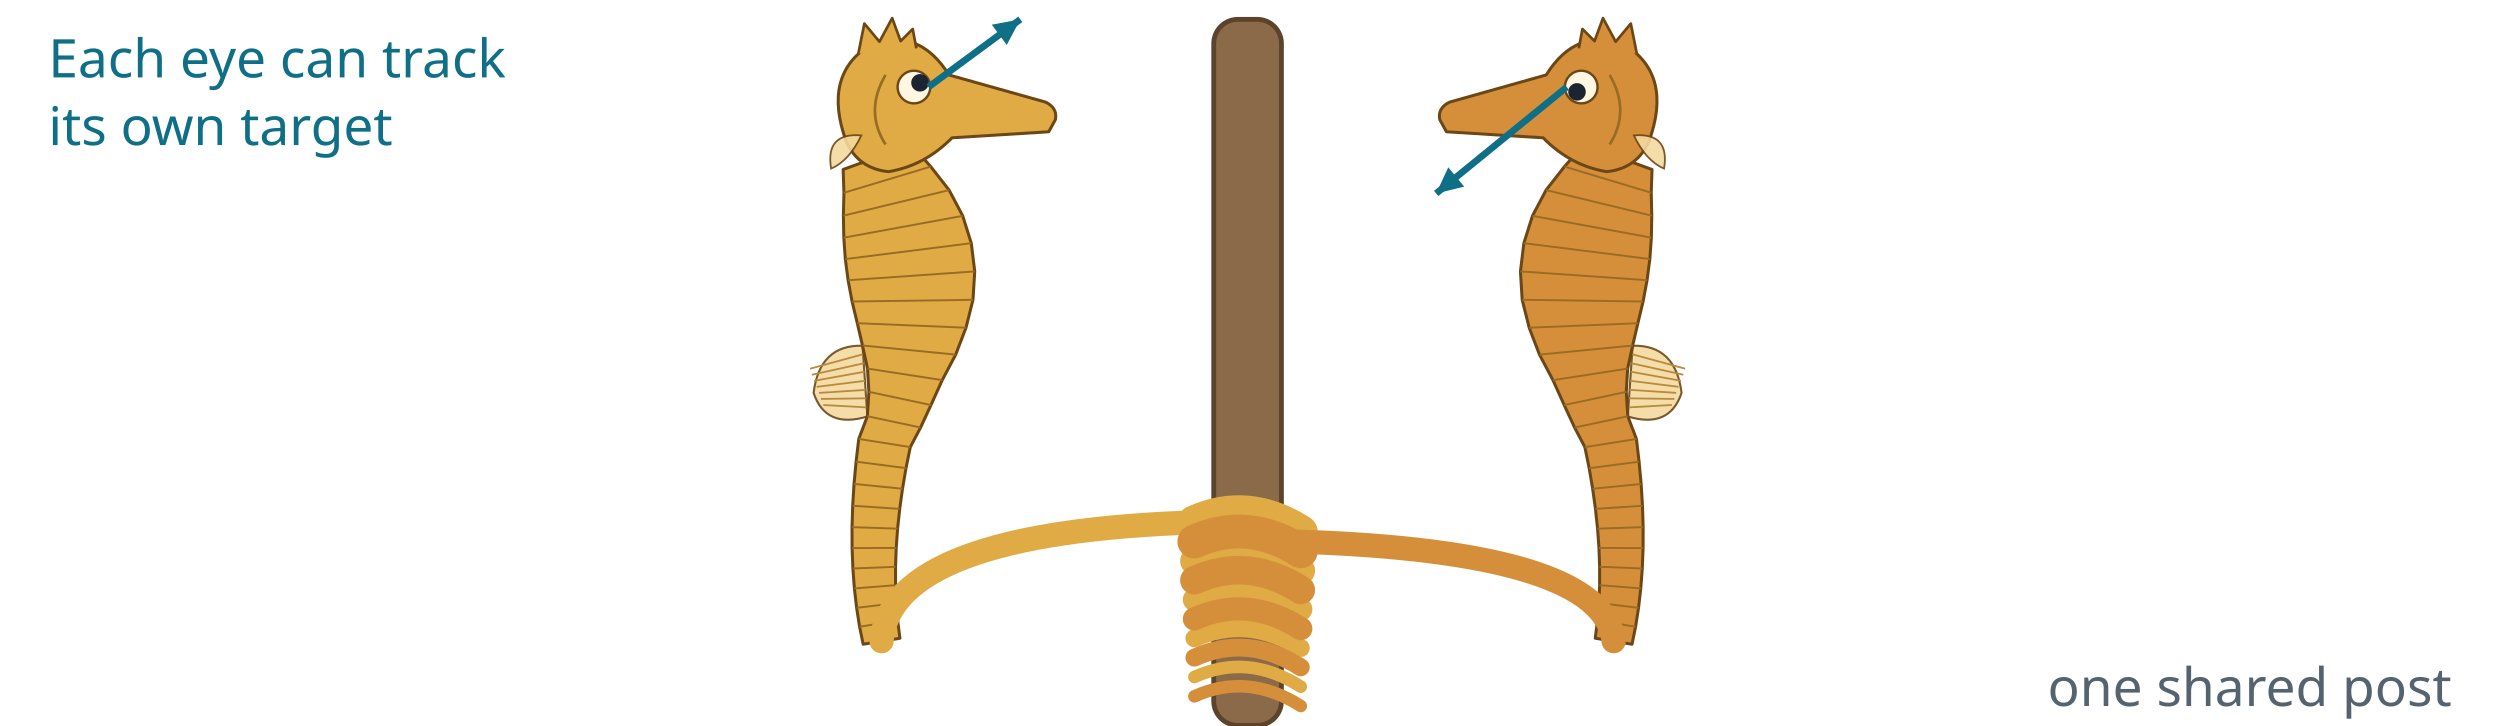
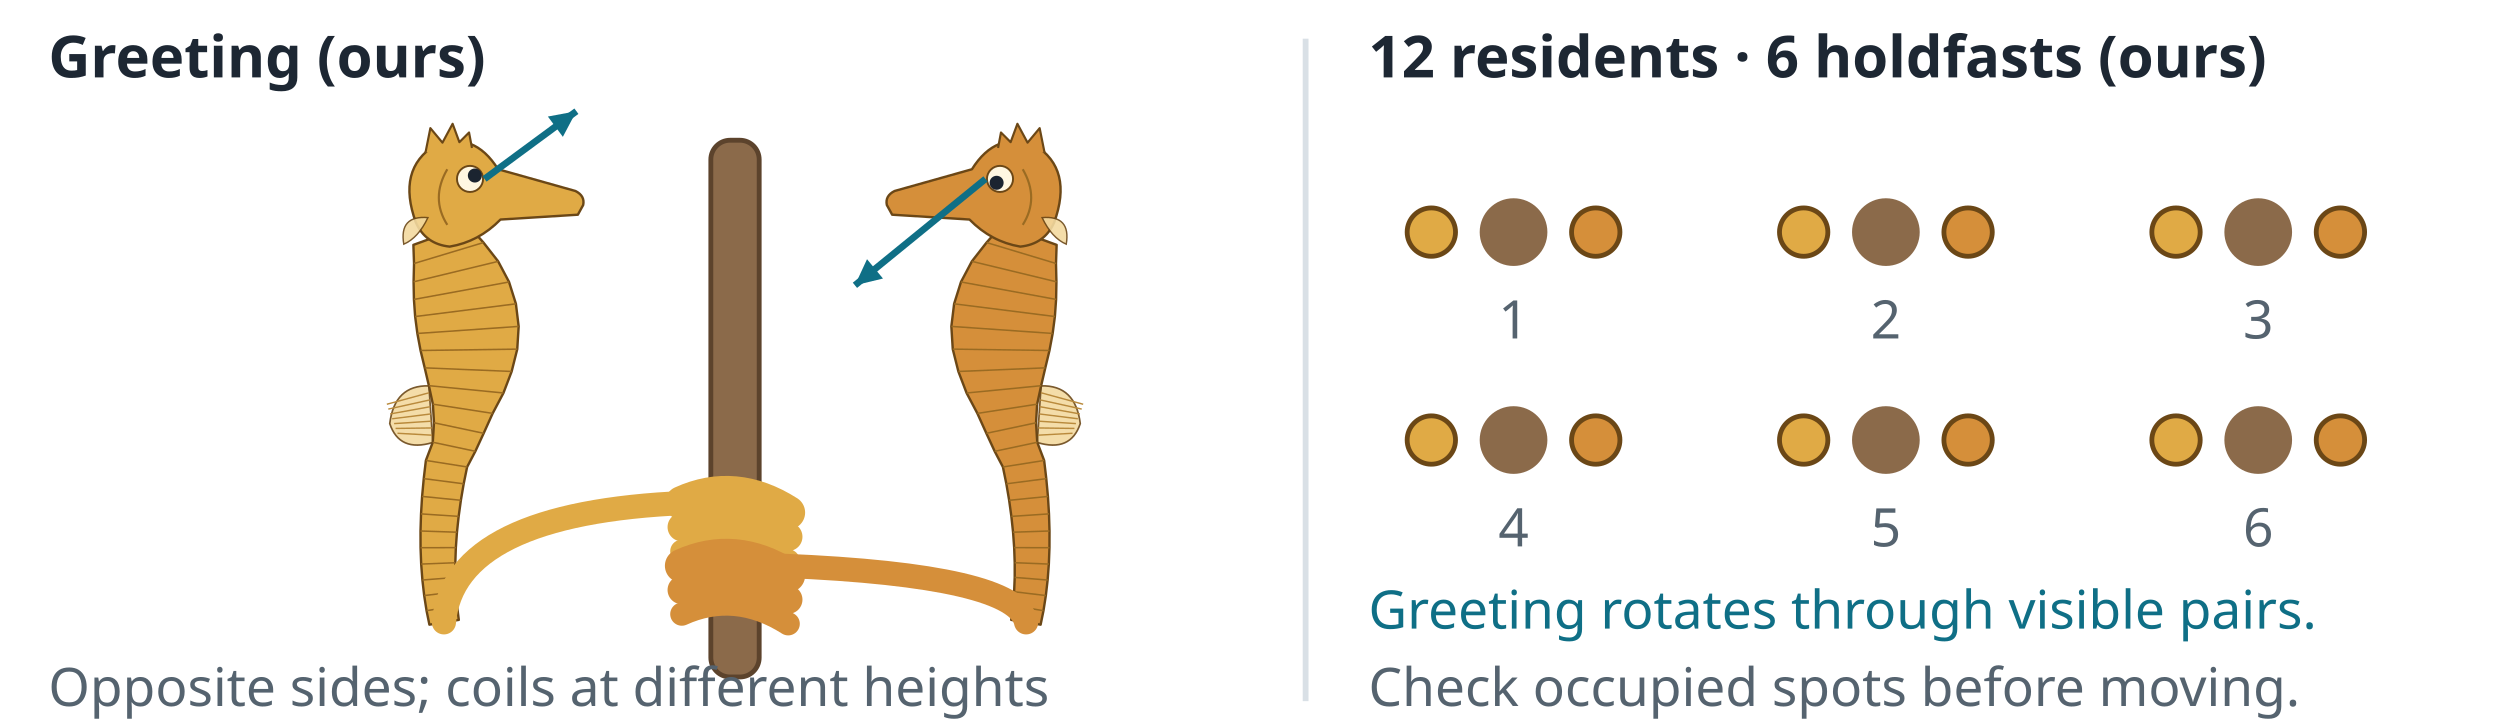
<svg xmlns="http://www.w3.org/2000/svg" width="517" height="150" viewBox="0 0 517 150" font-family="&quot;Noto Sans&quot;,&quot;DejaVu Sans&quot;,sans-serif" role="img">
-   <rect x="251" y="4" width="14" height="146" rx="5" fill="#8b6a4a" stroke="#5c432c" stroke-width="1" />
-   <g transform="translate(180.0 33.0) scale(1.25 1.25)">
+   <text x="10.0" y="16.0" font-size="12" text-anchor="start" fill="#1d2733" font-weight="700">Greeting (ours)</text>
+   <rect x="147" y="29" width="10" height="111" rx="4" fill="#8b6a4a" stroke="#5c432c" stroke-width="1" />
+   <g transform="translate(90.0 49.0) scale(1 1)">
    <path d="M-1.3 30.8 Q-8.4 30.6 -9.4 38.6 Q-7.4 44.6 -0.5 42.5Z" fill="#f3d9a0" stroke="#6b4716" stroke-width="0.35" opacity=".9" />
    <path d="M-1.2 32.2 L-10.0 34.6" stroke="#b98a3c" stroke-width="0.3" />
    <path d="M-1.1 33.7 L-9.7 35.6" stroke="#b98a3c" stroke-width="0.3" />
    <path d="M-1.0 35.1 L-9.3 36.6" stroke="#b98a3c" stroke-width="0.3" />
    <path d="M-0.9 36.6 L-8.9 37.6" stroke="#b98a3c" stroke-width="0.3" />
    <path d="M-0.8 38.1 L-8.5 38.6" stroke="#b98a3c" stroke-width="0.3" />
    <path d="M-0.7 39.5 L-8.2 39.6" stroke="#b98a3c" stroke-width="0.3" />
    <path d="M-0.6 41.0 L-7.8 40.6" stroke="#b98a3c" stroke-width="0.3" />
    <path d="M6.77 -2.46 L9.98 1.16 L13.02 5.05 L15.27 9.31 L16.69 13.83 L17.26 18.50 L16.97 23.20 L15.81 27.82 L14.11 32.27 L11.88 36.49 L10.02 40.61 L8.30 44.33 L6.60 47.57 L5.89 51.05 L5.31 54.46 L4.85 57.79 L4.50 61.06 L4.27 64.25 L4.16 67.37 L4.16 70.41 L4.28 73.37 L4.51 76.26 L4.88 79.19 L-1.20 80.18 L-1.79 77.29 L-2.28 74.16 L-2.65 70.95 L-2.90 67.65 L-3.03 64.27 L-3.04 60.81 L-2.93 57.27 L-2.71 53.66 L-2.37 49.98 L-1.93 46.22 L-0.50 42.46 L-0.25 38.43 L-0.48 34.58 L-1.31 30.76 L-2.17 27.07 L-3.03 23.48 L-3.69 19.96 L-4.15 16.46 L-4.40 12.92 L-4.47 9.28 L-4.38 5.49 L-4.51 1.64Z" fill="#e0aa45" stroke="#6b4716" stroke-width="0.5" stroke-linejoin="round" />
    <path d="M9.98 1.16 L-4.38 5.49" stroke="#9a6b22" stroke-width="0.32" />
    <path d="M13.02 5.05 L-4.47 9.28" stroke="#9a6b22" stroke-width="0.32" />
    <path d="M15.27 9.31 L-4.40 12.92" stroke="#9a6b22" stroke-width="0.32" />
    <path d="M16.69 13.83 L-4.15 16.46" stroke="#9a6b22" stroke-width="0.32" />
    <path d="M17.26 18.50 L-3.69 19.96" stroke="#9a6b22" stroke-width="0.32" />
    <path d="M16.97 23.20 L-3.03 23.48" stroke="#9a6b22" stroke-width="0.32" />
    <path d="M15.81 27.82 L-2.17 27.07" stroke="#9a6b22" stroke-width="0.32" />
    <path d="M14.11 32.27 L-1.31 30.76" stroke="#9a6b22" stroke-width="0.32" />
    <path d="M11.88 36.49 L-0.48 34.58" stroke="#9a6b22" stroke-width="0.32" />
    <path d="M10.02 40.61 L-0.25 38.43" stroke="#9a6b22" stroke-width="0.32" />
    <path d="M8.30 44.33 L-0.50 42.46" stroke="#9a6b22" stroke-width="0.32" />
    <path d="M6.60 47.57 L-1.93 46.22" stroke="#9a6b22" stroke-width="0.32" />
    <path d="M5.89 51.05 L-2.37 49.98" stroke="#9a6b22" stroke-width="0.32" />
    <path d="M5.31 54.46 L-2.71 53.66" stroke="#9a6b22" stroke-width="0.32" />
    <path d="M4.85 57.79 L-2.93 57.27" stroke="#9a6b22" stroke-width="0.32" />
    <path d="M4.50 61.06 L-3.04 60.81" stroke="#9a6b22" stroke-width="0.32" />
    <path d="M4.27 64.25 L-3.03 64.27" stroke="#9a6b22" stroke-width="0.32" />
    <path d="M4.16 67.37 L-2.90 67.65" stroke="#9a6b22" stroke-width="0.32" />
    <path d="M4.16 70.41 L-2.65 70.95" stroke="#9a6b22" stroke-width="0.32" />
    <path d="M4.28 73.37 L-2.28 74.16" stroke="#9a6b22" stroke-width="0.32" />
    <path d="M4.51 76.26 L-1.79 77.29" stroke="#9a6b22" stroke-width="0.32" />
    <path d="M-4 -3 Q-8 -14 0 -19 Q8 -22 13 -14 L29 -9.5 Q31 -8.5 30.6 -6.6 L29.5 -4.6 L13.5 -3.6 Q9 1 3 2 Q-2 1.5 -4 -3Z" fill="#e0aa45" stroke="#6b4716" stroke-width="0.5" stroke-linejoin="round" />
    <path d="M-2 -17.5 L-1 -22.5 L1.5 -19.5 L3.6 -23.4 L5 -19.6 L7 -21.6 L7.6 -18.4" fill="#e0aa45" stroke="#6b4716" stroke-width="0.45" stroke-linejoin="round" />
    <path d="M2.5 -2.5 Q-1 -8 2.5 -14" fill="none" stroke="#9a6b22" stroke-width="0.45" />
    <path d="M-1.5 -4 Q-7.5 -4.5 -6.5 1.5 Q-3.5 0.2 -1.5 -4Z" fill="#f3d9a0" stroke="#6b4716" stroke-width="0.3" opacity=".9" />
    <circle cx="7.2" cy="-12" r="2.7" fill="#fff7e2" stroke="#6b4716" stroke-width="0.4" />
    <circle cx="8.20" cy="-12.70" r="1.45" fill="#1b2430" />
  </g>
-   <path d="M182.3 132.6 Q184.3 110.0 248.0 108.0" fill="none" stroke="#e0aa45" stroke-width="5" stroke-linecap="round" />
-   <path d="M247 108.0 Q258 103.0 269 110.0" fill="none" stroke="#e0aa45" stroke-width="7.0" stroke-linecap="round" />
-   <path d="M247 116.0 Q258 111.0 269 118.0" fill="none" stroke="#e0aa45" stroke-width="5.9" stroke-linecap="round" />
-   <path d="M247 124.0 Q258 119.0 269 126.0" fill="none" stroke="#e0aa45" stroke-width="4.8" stroke-linecap="round" />
-   <path d="M247 132.0 Q258 127.0 269 134.0" fill="none" stroke="#e0aa45" stroke-width="3.7" stroke-linecap="round" />
-   <path d="M247 140.0 Q258 135.0 269 142.0" fill="none" stroke="#e0aa45" stroke-width="2.6" stroke-linecap="round" />
-   <line x1="192.0" y1="18.0" x2="211.0" y2="4.0" stroke="#0f6f86" stroke-width="1.4" />
-   <path d="M211.0 4.0 L208.2 9.3 L205.1 5.1Z" fill="#0f6f86" />
-   <g transform="translate(336.0 33.0) scale(-1.25 1.25)">
+   <path d="M91.8 128.7 Q93.8 106.0 142.0 104.0" fill="none" stroke="#e0aa45" stroke-width="5" stroke-linecap="round" />
+   <path d="M141 104.0 Q152 99.0 163 106.0" fill="none" stroke="#e0aa45" stroke-width="7.0" stroke-linecap="round" />
+   <path d="M141 109.0 Q152 104.0 163 111.0" fill="none" stroke="#e0aa45" stroke-width="5.9" stroke-linecap="round" />
+   <path d="M141 114.0 Q152 109.0 163 116.0" fill="none" stroke="#e0aa45" stroke-width="4.8" stroke-linecap="round" />
+   <line x1="100.2" y1="37.0" x2="119.2" y2="23.0" stroke="#0f6f86" stroke-width="1.4" />
+   <path d="M119.2 23.0 L116.4 28.3 L113.3 24.1Z" fill="#0f6f86" />
+   <g transform="translate(214.0 49.0) scale(-1 1)">
    <path d="M-1.3 30.8 Q-8.4 30.6 -9.4 38.6 Q-7.4 44.6 -0.5 42.5Z" fill="#f3d9a0" stroke="#6b4716" stroke-width="0.35" opacity=".9" />
    <path d="M-1.2 32.2 L-10.0 34.6" stroke="#b98a3c" stroke-width="0.3" />
    <path d="M-1.1 33.7 L-9.7 35.6" stroke="#b98a3c" stroke-width="0.3" />
    <path d="M-1.0 35.1 L-9.3 36.6" stroke="#b98a3c" stroke-width="0.3" />
    <path d="M-0.9 36.6 L-8.9 37.6" stroke="#b98a3c" stroke-width="0.3" />
    <path d="M-0.8 38.1 L-8.5 38.6" stroke="#b98a3c" stroke-width="0.3" />
    <path d="M-0.7 39.5 L-8.2 39.6" stroke="#b98a3c" stroke-width="0.3" />
    <path d="M-0.6 41.0 L-7.8 40.6" stroke="#b98a3c" stroke-width="0.3" />
    <path d="M6.77 -2.46 L9.98 1.16 L13.02 5.05 L15.27 9.31 L16.69 13.83 L17.26 18.50 L16.97 23.20 L15.81 27.82 L14.11 32.27 L11.88 36.49 L10.02 40.61 L8.30 44.33 L6.60 47.57 L5.89 51.05 L5.31 54.46 L4.85 57.79 L4.50 61.06 L4.27 64.25 L4.16 67.37 L4.16 70.41 L4.28 73.37 L4.51 76.26 L4.88 79.19 L-1.20 80.18 L-1.79 77.29 L-2.28 74.16 L-2.65 70.95 L-2.90 67.65 L-3.03 64.27 L-3.04 60.81 L-2.93 57.27 L-2.71 53.66 L-2.37 49.98 L-1.93 46.22 L-0.50 42.46 L-0.25 38.43 L-0.48 34.58 L-1.31 30.76 L-2.17 27.07 L-3.03 23.48 L-3.69 19.96 L-4.15 16.46 L-4.40 12.92 L-4.47 9.28 L-4.38 5.49 L-4.51 1.64Z" fill="#d58f3a" stroke="#6b4716" stroke-width="0.5" stroke-linejoin="round" />
    <path d="M9.98 1.16 L-4.38 5.49" stroke="#9a6b22" stroke-width="0.32" />
    <path d="M13.02 5.05 L-4.47 9.28" stroke="#9a6b22" stroke-width="0.32" />
    <path d="M15.27 9.31 L-4.40 12.92" stroke="#9a6b22" stroke-width="0.32" />
    <path d="M16.69 13.83 L-4.15 16.46" stroke="#9a6b22" stroke-width="0.32" />
    <path d="M17.26 18.50 L-3.69 19.96" stroke="#9a6b22" stroke-width="0.32" />
    <path d="M16.97 23.20 L-3.03 23.48" stroke="#9a6b22" stroke-width="0.32" />
    <path d="M15.81 27.82 L-2.17 27.07" stroke="#9a6b22" stroke-width="0.32" />
    <path d="M14.11 32.27 L-1.31 30.76" stroke="#9a6b22" stroke-width="0.32" />
    <path d="M11.88 36.49 L-0.48 34.58" stroke="#9a6b22" stroke-width="0.32" />
    <path d="M10.02 40.61 L-0.25 38.43" stroke="#9a6b22" stroke-width="0.32" />
    <path d="M8.30 44.33 L-0.50 42.46" stroke="#9a6b22" stroke-width="0.32" />
    <path d="M6.60 47.57 L-1.93 46.22" stroke="#9a6b22" stroke-width="0.32" />
    <path d="M5.89 51.05 L-2.37 49.98" stroke="#9a6b22" stroke-width="0.32" />
    <path d="M5.31 54.46 L-2.71 53.66" stroke="#9a6b22" stroke-width="0.32" />
    <path d="M4.85 57.79 L-2.93 57.27" stroke="#9a6b22" stroke-width="0.32" />
    <path d="M4.50 61.06 L-3.04 60.81" stroke="#9a6b22" stroke-width="0.32" />
    <path d="M4.27 64.25 L-3.03 64.27" stroke="#9a6b22" stroke-width="0.32" />
    <path d="M4.16 67.37 L-2.90 67.65" stroke="#9a6b22" stroke-width="0.32" />
    <path d="M4.16 70.41 L-2.65 70.95" stroke="#9a6b22" stroke-width="0.32" />
    <path d="M4.28 73.37 L-2.28 74.16" stroke="#9a6b22" stroke-width="0.32" />
    <path d="M4.51 76.26 L-1.79 77.29" stroke="#9a6b22" stroke-width="0.32" />
    <path d="M-4 -3 Q-8 -14 0 -19 Q8 -22 13 -14 L29 -9.5 Q31 -8.5 30.6 -6.6 L29.5 -4.6 L13.5 -3.6 Q9 1 3 2 Q-2 1.5 -4 -3Z" fill="#d58f3a" stroke="#6b4716" stroke-width="0.5" stroke-linejoin="round" />
    <path d="M-2 -17.5 L-1 -22.5 L1.5 -19.5 L3.6 -23.4 L5 -19.6 L7 -21.6 L7.6 -18.4" fill="#d58f3a" stroke="#6b4716" stroke-width="0.45" stroke-linejoin="round" />
    <path d="M2.5 -2.5 Q-1 -8 2.5 -14" fill="none" stroke="#9a6b22" stroke-width="0.45" />
    <path d="M-1.5 -4 Q-7.5 -4.5 -6.5 1.5 Q-3.5 0.2 -1.5 -4Z" fill="#f3d9a0" stroke="#6b4716" stroke-width="0.3" opacity=".9" />
    <circle cx="7.2" cy="-12" r="2.7" fill="#fff7e2" stroke="#6b4716" stroke-width="0.4" />
    <circle cx="7.90" cy="-11.20" r="1.45" fill="#1b2430" />
  </g>
-   <path d="M333.7 132.6 Q331.7 114.0 268.0 112.0" fill="none" stroke="#d58f3a" stroke-width="5" stroke-linecap="round" />
-   <path d="M247 112.0 Q258 107.0 269 114.0" fill="none" stroke="#d58f3a" stroke-width="7.0" stroke-linecap="round" />
-   <path d="M247 120.0 Q258 115.0 269 122.0" fill="none" stroke="#d58f3a" stroke-width="5.9" stroke-linecap="round" />
-   <path d="M247 128.0 Q258 123.0 269 130.0" fill="none" stroke="#d58f3a" stroke-width="4.8" stroke-linecap="round" />
-   <path d="M247 136.0 Q258 131.0 269 138.0" fill="none" stroke="#d58f3a" stroke-width="3.7" stroke-linecap="round" />
-   <path d="M247 144.0 Q258 139.0 269 146.0" fill="none" stroke="#d58f3a" stroke-width="2.6" stroke-linecap="round" />
-   <line x1="324.0" y1="18.0" x2="297.0" y2="40.0" stroke="#0f6f86" stroke-width="1.4" />
-   <path d="M297.0 40.0 L299.5 34.6 L302.8 38.6Z" fill="#0f6f86" />
-   <text x="10.0" y="16.0" font-size="11" text-anchor="start" fill="#0f6f86" font-weight="400">Each eye can track</text>
-   <text x="10.0" y="30.0" font-size="11" text-anchor="start" fill="#0f6f86" font-weight="400">its own target</text>
-   <text x="507.0" y="146.0" font-size="11" text-anchor="end" fill="#55636f" font-weight="400">one shared post</text>
+   <path d="M212.2 128.7 Q210.2 119.0 162.0 117.0" fill="none" stroke="#d58f3a" stroke-width="5" stroke-linecap="round" />
+   <path d="M141 117.0 Q152 112.0 163 119.0" fill="none" stroke="#d58f3a" stroke-width="7.0" stroke-linecap="round" />
+   <path d="M141 122.0 Q152 117.0 163 124.0" fill="none" stroke="#d58f3a" stroke-width="5.9" stroke-linecap="round" />
+   <path d="M141 127.0 Q152 122.0 163 129.0" fill="none" stroke="#d58f3a" stroke-width="4.8" stroke-linecap="round" />
+   <line x1="203.8" y1="37.0" x2="176.8" y2="59.0" stroke="#0f6f86" stroke-width="1.4" />
+   <path d="M176.8 59.0 L179.3 53.6 L182.6 57.6Z" fill="#0f6f86" />
+   <text x="10.0" y="146.0" font-size="11" text-anchor="start" fill="#55636f" font-weight="400">Opposite sides; coils at different heights</text>
+   <line x1="270.0" y1="8.0" x2="270.0" y2="145.0" stroke="#d9e0e6" stroke-width="1.2" />
+   <text x="283.0" y="16.0" font-size="12" text-anchor="start" fill="#1d2733" font-weight="700">12 residents · 6 holdfasts (ours)</text>
+   <circle cx="313" cy="48" r="7" fill="#8b6a4a" />
+   <circle cx="296" cy="48" r="5" fill="#e0aa45" stroke="#6b4716" />
+   <circle cx="330" cy="48" r="5" fill="#d58f3a" stroke="#6b4716" />
+   <text x="313.0" y="70.0" font-size="11" text-anchor="middle" fill="#55636f" font-weight="400">1</text>
+   <circle cx="390" cy="48" r="7" fill="#8b6a4a" />
+   <circle cx="373" cy="48" r="5" fill="#e0aa45" stroke="#6b4716" />
+   <circle cx="407" cy="48" r="5" fill="#d58f3a" stroke="#6b4716" />
+   <text x="390.0" y="70.0" font-size="11" text-anchor="middle" fill="#55636f" font-weight="400">2</text>
+   <circle cx="467" cy="48" r="7" fill="#8b6a4a" />
+   <circle cx="450" cy="48" r="5" fill="#e0aa45" stroke="#6b4716" />
+   <circle cx="484" cy="48" r="5" fill="#d58f3a" stroke="#6b4716" />
+   <text x="467.0" y="70.0" font-size="11" text-anchor="middle" fill="#55636f" font-weight="400">3</text>
+   <circle cx="313" cy="91" r="7" fill="#8b6a4a" />
+   <circle cx="296" cy="91" r="5" fill="#e0aa45" stroke="#6b4716" />
+   <circle cx="330" cy="91" r="5" fill="#d58f3a" stroke="#6b4716" />
+   <text x="313.0" y="113.0" font-size="11" text-anchor="middle" fill="#55636f" font-weight="400">4</text>
+   <circle cx="390" cy="91" r="7" fill="#8b6a4a" />
+   <circle cx="373" cy="91" r="5" fill="#e0aa45" stroke="#6b4716" />
+   <circle cx="407" cy="91" r="5" fill="#d58f3a" stroke="#6b4716" />
+   <text x="390.0" y="113.0" font-size="11" text-anchor="middle" fill="#55636f" font-weight="400">5</text>
+   <circle cx="467" cy="91" r="7" fill="#8b6a4a" />
+   <circle cx="450" cy="91" r="5" fill="#e0aa45" stroke="#6b4716" />
+   <circle cx="484" cy="91" r="5" fill="#d58f3a" stroke="#6b4716" />
+   <text x="467.0" y="113.0" font-size="11" text-anchor="middle" fill="#55636f" font-weight="400">6</text>
+   <text x="283.0" y="130.0" font-size="11" text-anchor="start" fill="#0f6f86" font-weight="400">Greeting rotates through visible pairs.</text>
+   <text x="283.0" y="146.0" font-size="11" text-anchor="start" fill="#55636f" font-weight="400">Check occupied spots before moving.</text>
</svg>
